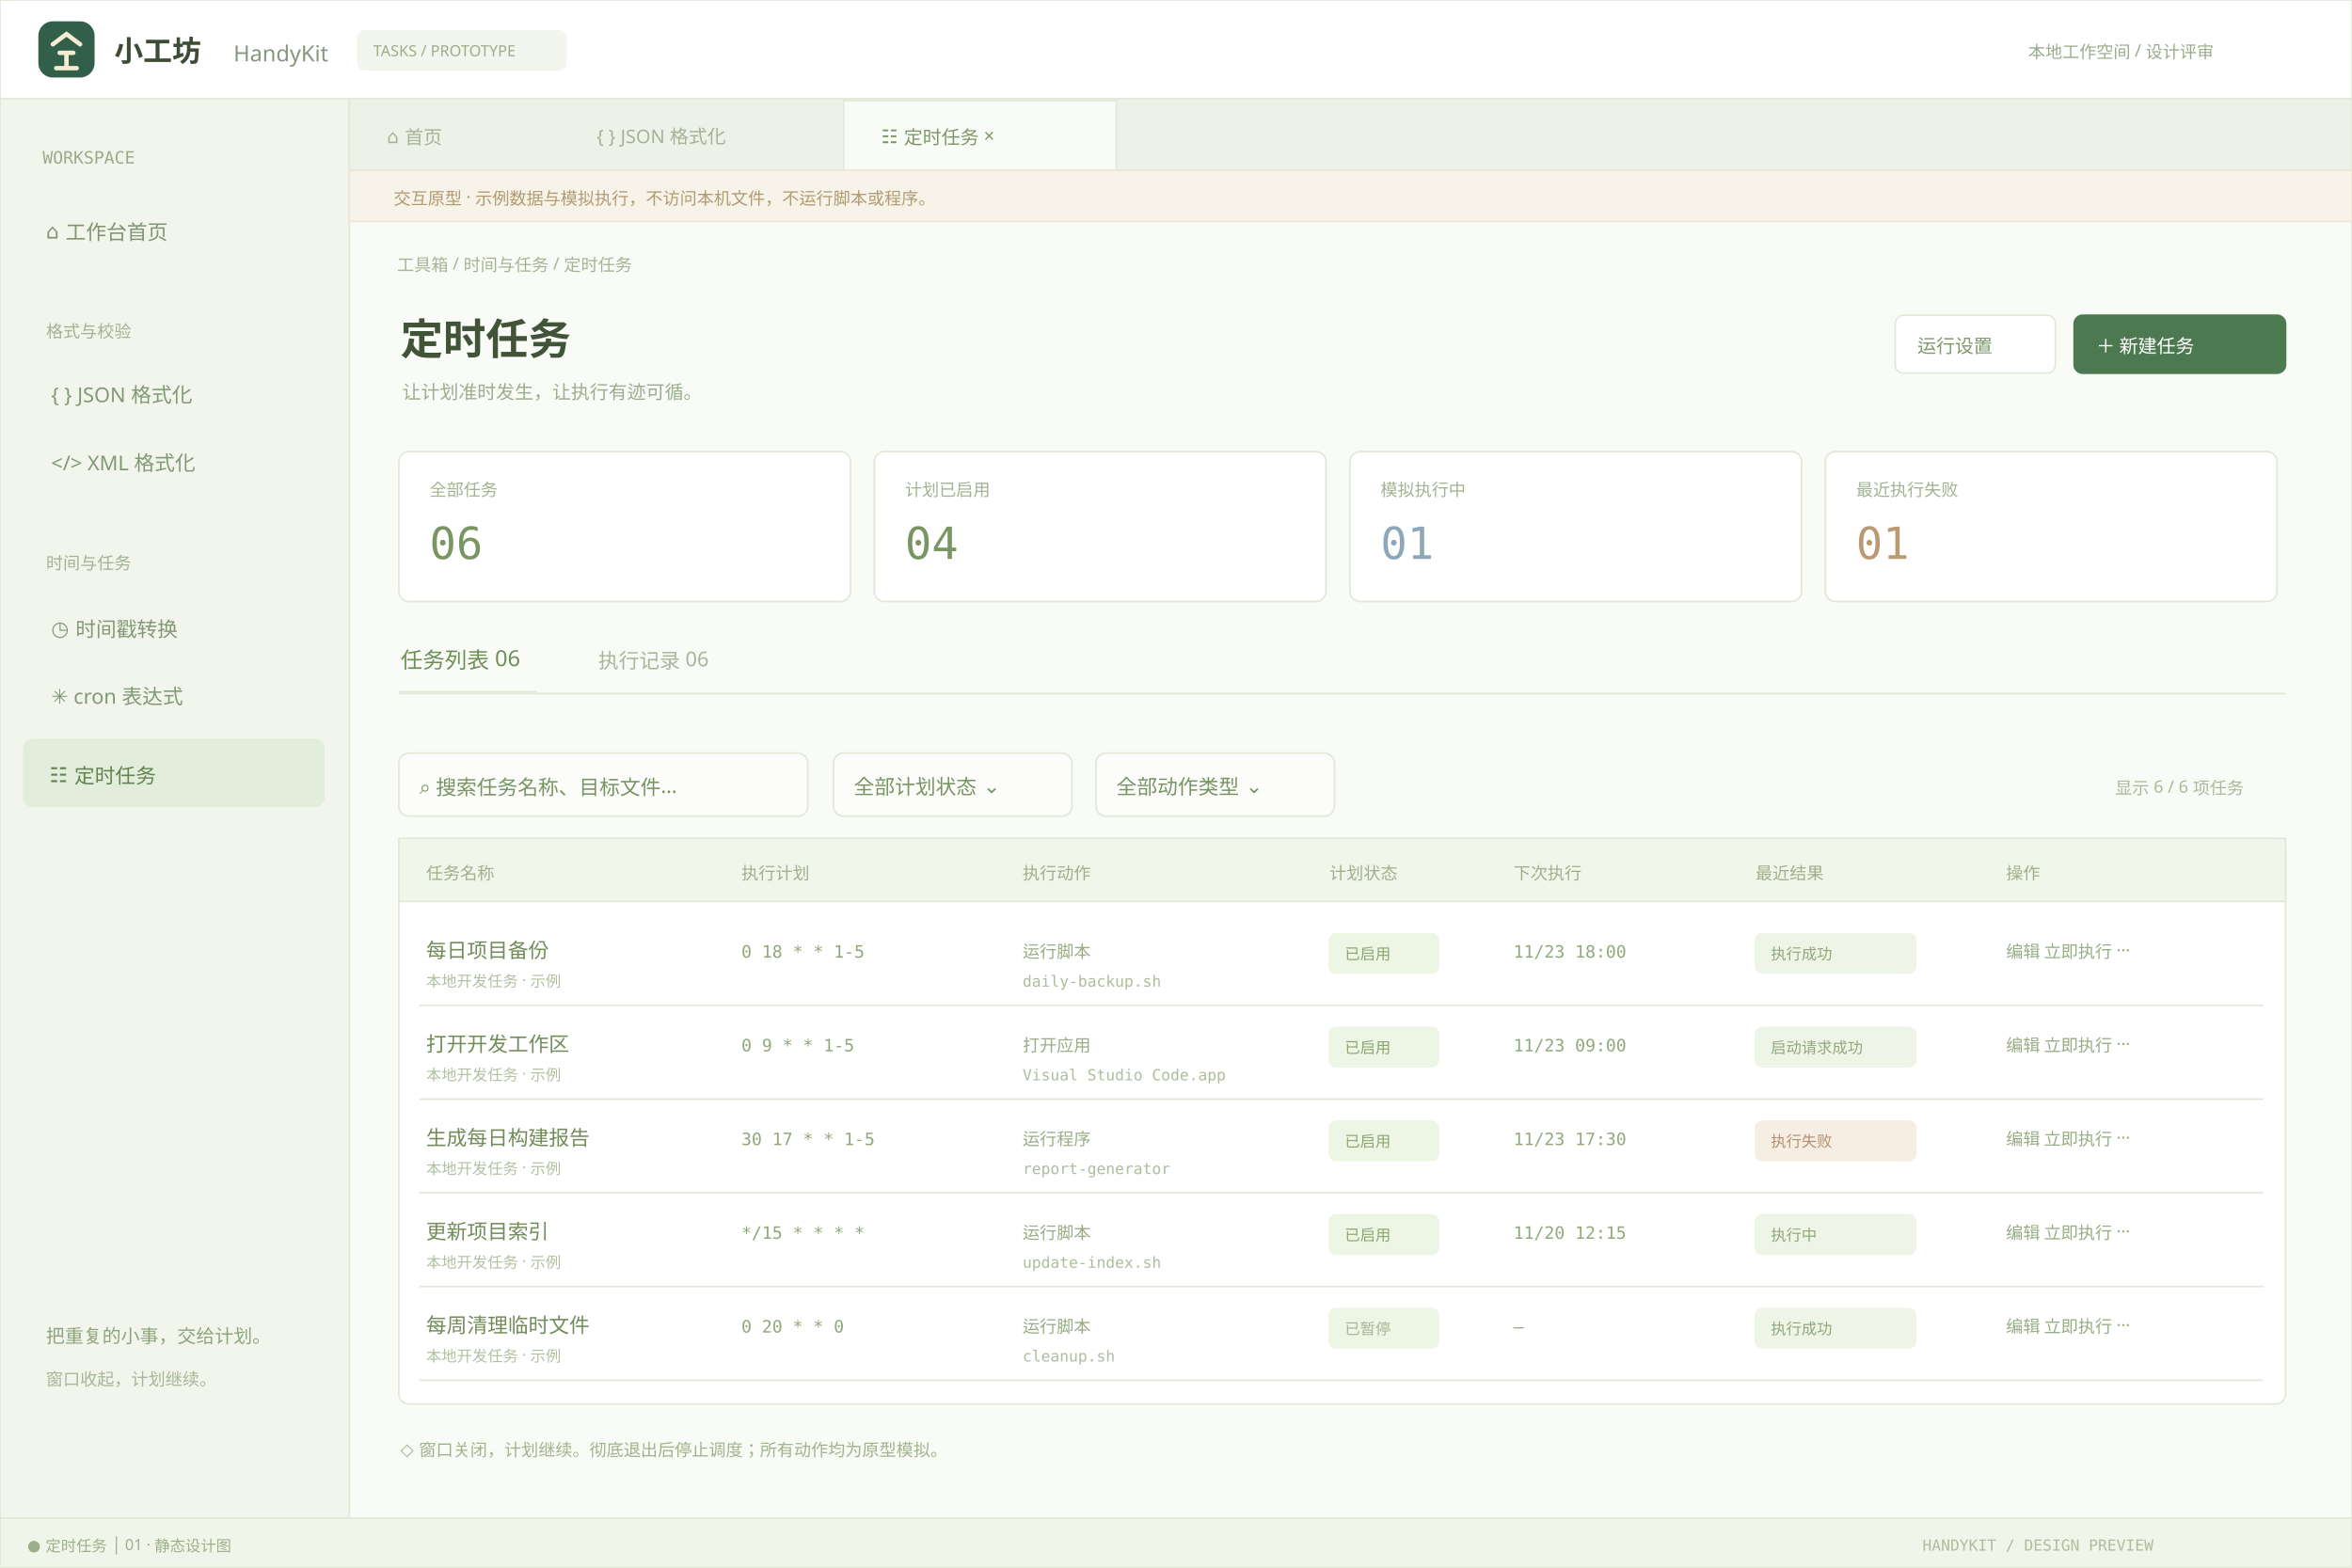
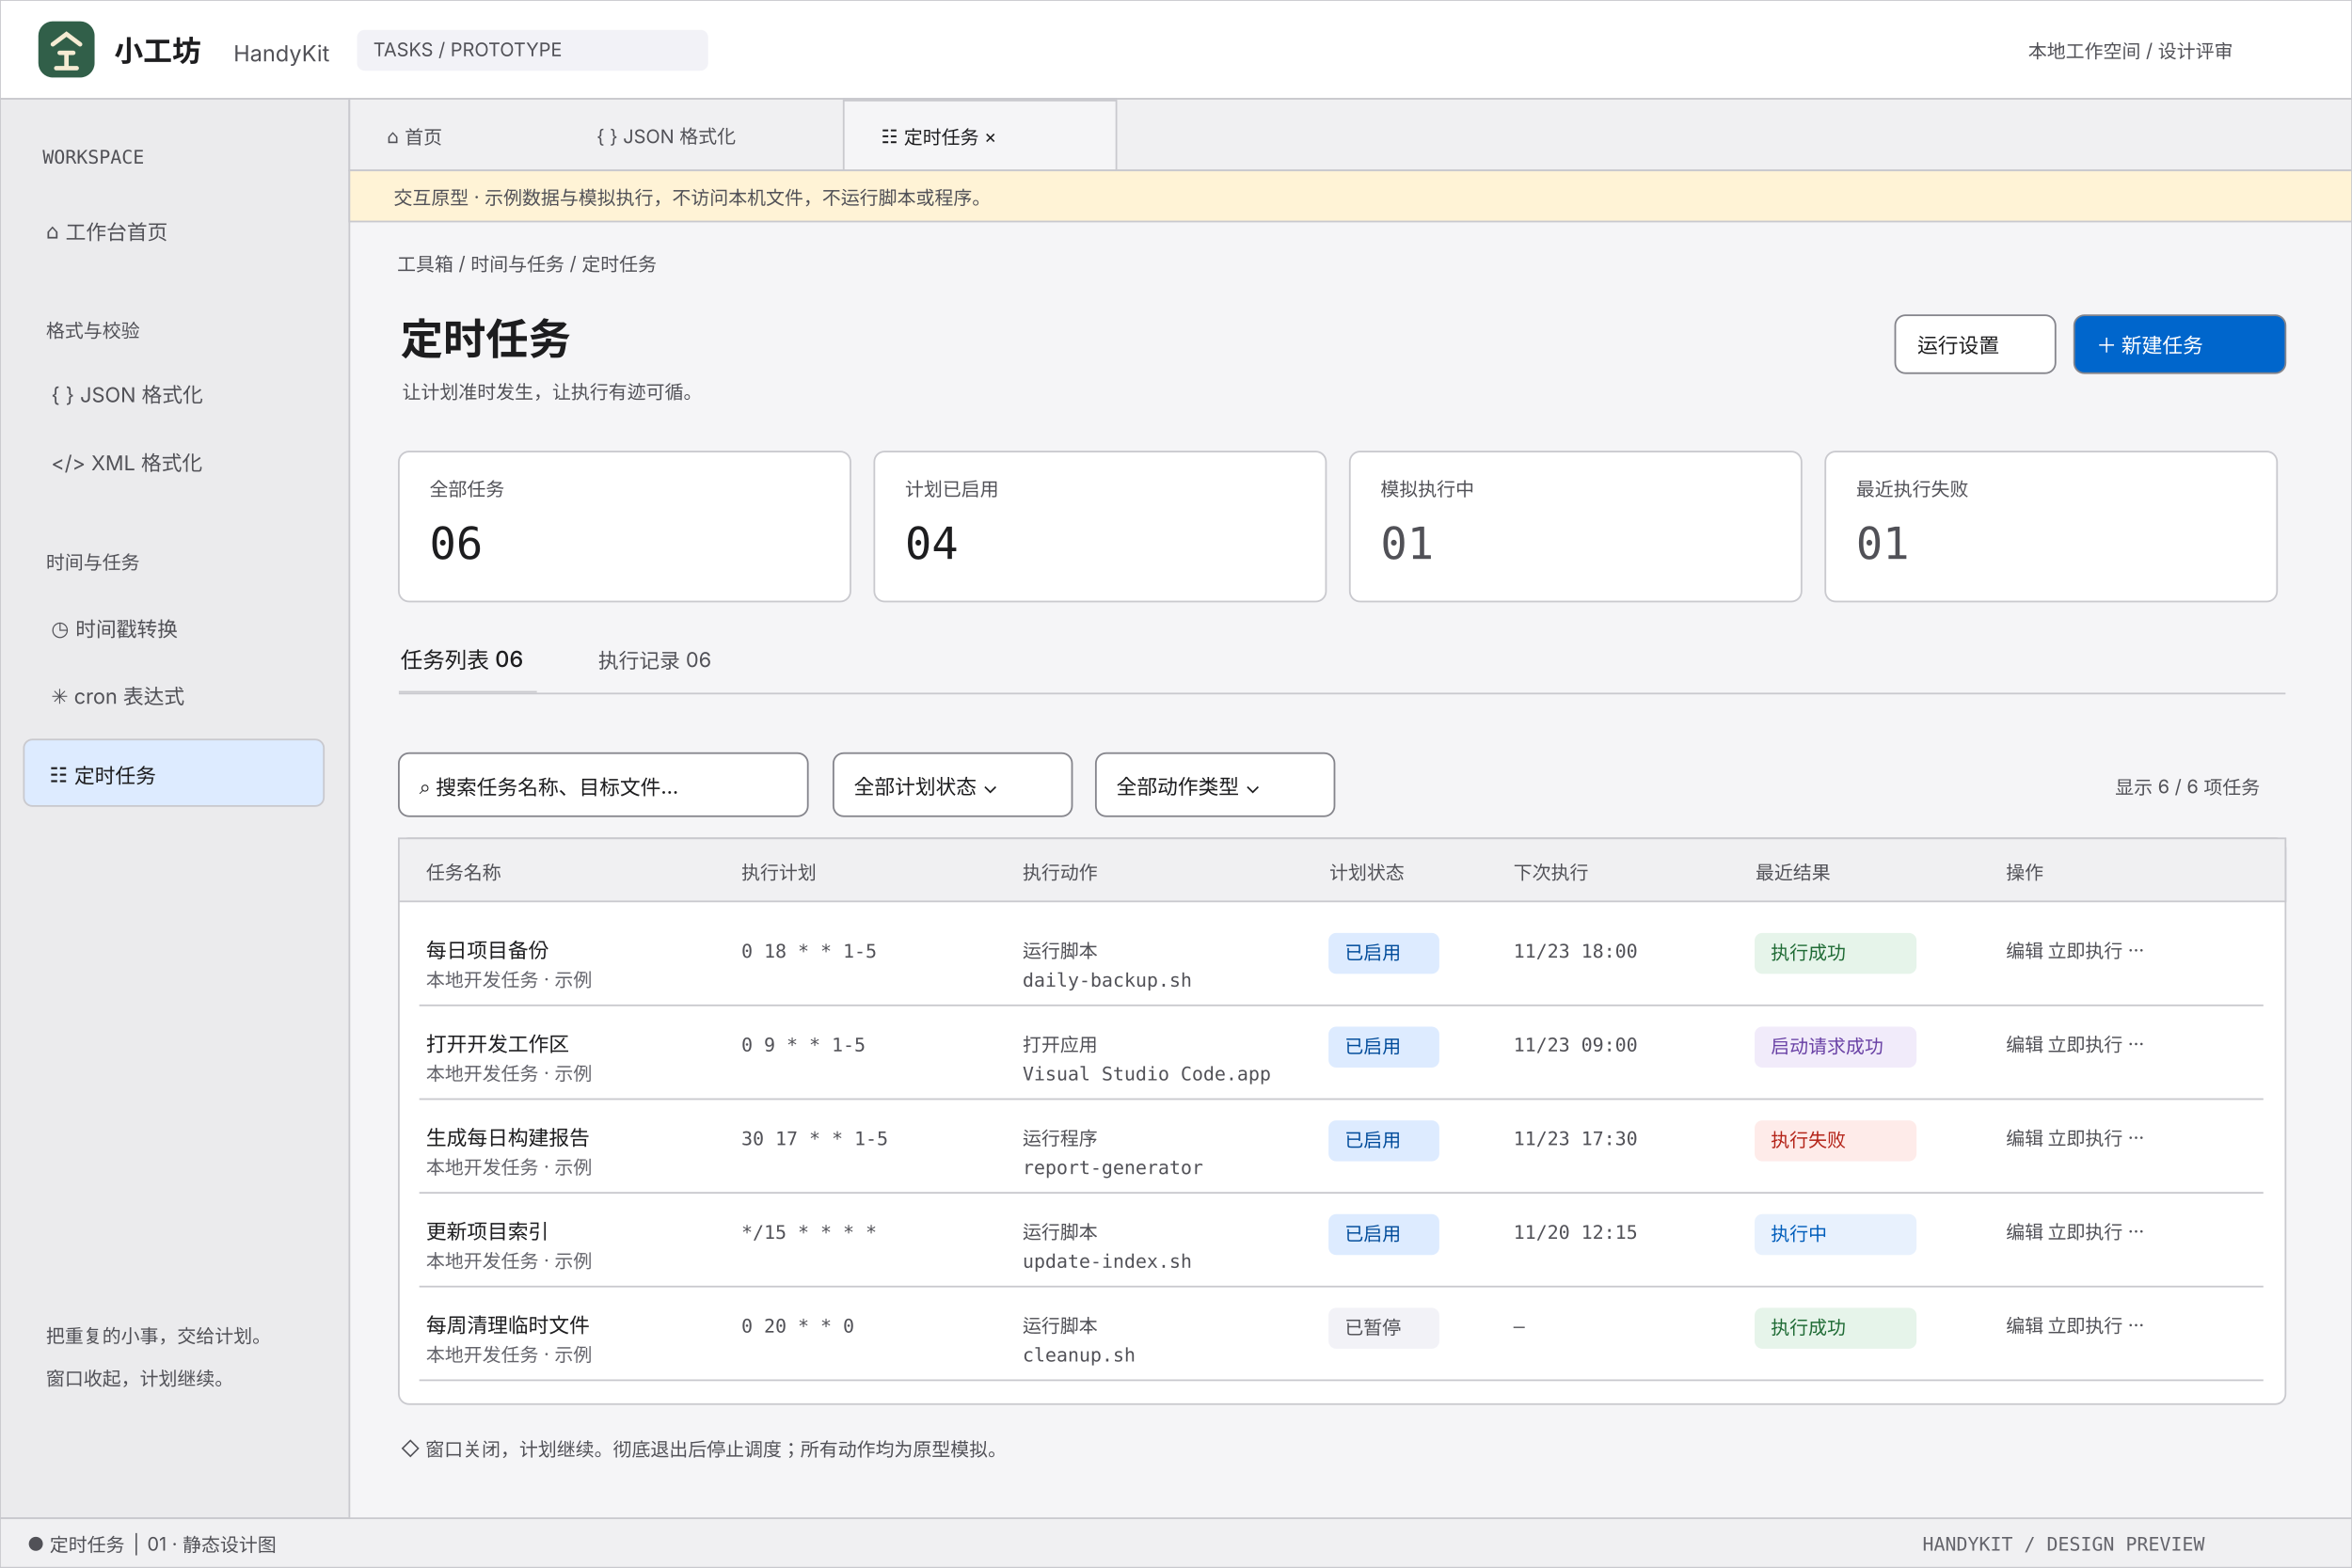
<svg xmlns="http://www.w3.org/2000/svg" width="1380" height="920" viewBox="0 0 1380 920">
-   <rect x="0" y="0" width="1380" height="920" rx="12" fill="#f9fbf7" stroke="#e0e7d7" />
-   <rect x="0" y="0" width="1380" height="58" rx="0" fill="#fff" stroke="#e2e9d9" />
-   <rect x="23" y="13" width="32" height="32" rx="8" fill="#315f49" stroke="#315f49" />
+   <rect x="0" y="0" width="1380" height="920" rx="12" fill="#F5F5F7" stroke="#C9C9CE" />
+   <rect x="0" y="0" width="1380" height="58" rx="0" fill="#FFFFFF" stroke="#C9C9CE" />
+   <rect x="23" y="13" width="32" height="32" rx="8" fill="#315F49" stroke="#315F49" />
  <path d="M31 26L39 20L47 26M35 31H43M39 31V39M33 40H45" stroke="#f5ebd3" stroke-width="2.6" fill="none" stroke-linecap="round" />
-   <text x="67" y="36" fill="#3e4b35" font-family="PingFang SC,Microsoft YaHei,sans-serif" font-size="17" font-weight="600">小工坊</text>
-   <text x="137" y="36" fill="#88967e" font-family="PingFang SC,Microsoft YaHei,sans-serif" font-size="13" font-weight="400">HandyKit</text>
-   <rect x="210" y="18" width="122" height="23" rx="4" fill="#f3f6ef" stroke="#f3f6ef" />
-   <text x="219" y="33" fill="#9aad89" font-family="PingFang SC,Microsoft YaHei,sans-serif" font-size="9" font-weight="400">TASKS / PROTOTYPE</text>
-   <text x="1190" y="34" fill="#9bac8c" font-family="PingFang SC,Microsoft YaHei,sans-serif" font-size="10" font-weight="400">本地工作空间  /  设计评审</text>
-   <rect x="0" y="58" width="205" height="833" rx="0" fill="#f1f5ec" stroke="#e2e9d9" />
-   <text x="25" y="96" fill="#9aab8a" font-family="SFMono-Regular,Menlo,monospace" font-size="10" font-weight="400">WORKSPACE</text>
-   <text x="27" y="140" fill="#809471" font-family="PingFang SC,Microsoft YaHei,sans-serif" font-size="12" font-weight="400">⌂   工作台首页</text>
-   <text x="27" y="198" fill="#a2b293" font-family="PingFang SC,Microsoft YaHei,sans-serif" font-size="10" font-weight="400">格式与校验</text>
-   <text x="30" y="236" fill="#839976" font-family="PingFang SC,Microsoft YaHei,sans-serif" font-size="12" font-weight="400">{ }   JSON 格式化</text>
-   <text x="30" y="276" fill="#839976" font-family="PingFang SC,Microsoft YaHei,sans-serif" font-size="12" font-weight="400">&lt;/&gt;   XML 格式化</text>
-   <text x="27" y="334" fill="#a2b293" font-family="PingFang SC,Microsoft YaHei,sans-serif" font-size="10" font-weight="400">时间与任务</text>
-   <text x="30" y="373" fill="#839976" font-family="PingFang SC,Microsoft YaHei,sans-serif" font-size="12" font-weight="400">◷   时间戳转换</text>
-   <text x="30" y="413" fill="#839976" font-family="PingFang SC,Microsoft YaHei,sans-serif" font-size="12" font-weight="400">✳   cron 表达式</text>
-   <rect x="14" y="434" width="176" height="39" rx="5" fill="#e3eddb" stroke="#e3eddb" />
-   <text x="29" y="459" fill="#638451" font-family="PingFang SC,Microsoft YaHei,sans-serif" font-size="12" font-weight="500">☷   定时任务</text>
-   <text x="27" y="788" fill="#8fa67b" font-family="PingFang SC,Microsoft YaHei,sans-serif" font-size="11" font-weight="400">把重复的小事，交给计划。</text>
-   <text x="27" y="813" fill="#a6b798" font-family="PingFang SC,Microsoft YaHei,sans-serif" font-size="10" font-weight="400">窗口收起，计划继续。</text>
-   <rect x="205" y="58" width="1175" height="42" rx="0" fill="#edf2e8" stroke="#e2e9d9" />
-   <text x="227" y="84" fill="#a4b297" font-family="PingFang SC,Microsoft YaHei,sans-serif" font-size="11" font-weight="400">⌂  首页</text>
-   <text x="350" y="84" fill="#a4b297" font-family="PingFang SC,Microsoft YaHei,sans-serif" font-size="11" font-weight="400">{ }  JSON 格式化</text>
-   <rect x="495" y="58" width="160" height="42" rx="0" fill="#f9fbf7" stroke="#e2e9d9" />
-   <path d="M495 59H655" stroke="#e2e9d9" />
-   <text x="517" y="84" fill="#7c9768" font-family="PingFang SC,Microsoft YaHei,sans-serif" font-size="11" font-weight="400">☷  定时任务      ×</text>
-   <rect x="205" y="100" width="1175" height="30" rx="0" fill="#f7f3e9" stroke="#ede8d9" />
-   <text x="231" y="120" fill="#b19b73" font-family="PingFang SC,Microsoft YaHei,sans-serif" font-size="10" font-weight="400">交互原型  ·  示例数据与模拟执行，不访问本机文件，不运行脚本或程序。</text>
-   <text x="233" y="159" fill="#a4b595" font-family="PingFang SC,Microsoft YaHei,sans-serif" font-size="10" font-weight="400">工具箱   /   时间与任务   /   定时任务</text>
-   <text x="235" y="208" fill="#425437" font-family="PingFang SC,Microsoft YaHei,sans-serif" font-size="25" font-weight="600">定时任务</text>
-   <text x="236" y="234" fill="#9aad8c" font-family="PingFang SC,Microsoft YaHei,sans-serif" font-size="11" font-weight="400">让计划准时发生，让执行有迹可循。</text>
-   <rect x="0" y="891" width="1380" height="29" rx="0" fill="#f0f5e9" stroke="#e2e9d9" />
-   <text x="16" y="910" fill="#9caf8b" font-family="PingFang SC,Microsoft YaHei,sans-serif" font-size="9" font-weight="400">●  定时任务     │     01 · 静态设计图</text>
-   <text x="1128" y="910" fill="#afbc9f" font-family="SFMono-Regular,Menlo,monospace" font-size="9" font-weight="400">HANDYKIT  /  DESIGN PREVIEW</text>
-   <rect x="1112" y="185" width="94" height="34" rx="5" fill="#fff" stroke="#e2e9d9" />
-   <text x="1125" y="207" fill="#80986b" font-family="PingFang SC,Microsoft YaHei,sans-serif" font-size="11" font-weight="400">运行设置</text>
-   <rect x="1217" y="185" width="124" height="34" rx="5" fill="#4d7951" stroke="#4d7951" />
-   <text x="1230" y="207" fill="#fff" font-family="PingFang SC,Microsoft YaHei,sans-serif" font-size="11" font-weight="400">＋ 新建任务</text>
-   <rect x="234" y="265" width="265" height="88" rx="6" fill="#fff" stroke="#e2e9d9" />
-   <text x="252" y="291" fill="#a2b391" font-family="PingFang SC,Microsoft YaHei,sans-serif" font-size="10" font-weight="400">全部任务</text>
-   <text x="252" y="328" fill="#789562" font-family="SFMono-Regular,Menlo,monospace" font-size="26" font-weight="400">06</text>
-   <rect x="513" y="265" width="265" height="88" rx="6" fill="#fff" stroke="#e2e9d9" />
-   <text x="531" y="291" fill="#a2b391" font-family="PingFang SC,Microsoft YaHei,sans-serif" font-size="10" font-weight="400">计划已启用</text>
-   <text x="531" y="328" fill="#789562" font-family="SFMono-Regular,Menlo,monospace" font-size="26" font-weight="400">04</text>
-   <rect x="792" y="265" width="265" height="88" rx="6" fill="#fff" stroke="#e2e9d9" />
-   <text x="810" y="291" fill="#a2b391" font-family="PingFang SC,Microsoft YaHei,sans-serif" font-size="10" font-weight="400">模拟执行中</text>
-   <text x="810" y="328" fill="#8da6b8" font-family="SFMono-Regular,Menlo,monospace" font-size="26" font-weight="400">01</text>
-   <rect x="1071" y="265" width="265" height="88" rx="6" fill="#fff" stroke="#e2e9d9" />
-   <text x="1089" y="291" fill="#a2b391" font-family="PingFang SC,Microsoft YaHei,sans-serif" font-size="10" font-weight="400">最近执行失败</text>
-   <text x="1089" y="328" fill="#b99a72" font-family="SFMono-Regular,Menlo,monospace" font-size="26" font-weight="400">01</text>
-   <text x="235" y="392" fill="#6f8e55" font-family="PingFang SC,Microsoft YaHei,sans-serif" font-size="13" font-weight="500">任务列表  06</text>
-   <text x="351" y="392" fill="#a7b698" font-family="PingFang SC,Microsoft YaHei,sans-serif" font-size="12" font-weight="400">执行记录  06</text>
-   <path d="M234 407H1341" stroke="#e2e9d9" />
-   <path d="M234 406H315" stroke="#e2e9d9" />
-   <text x="234" y="430" fill="#8ba077" font-family="PingFang SC,Microsoft YaHei,sans-serif" font-size="11" font-weight="400" />
-   <rect x="234" y="442" width="240" height="37" rx="6" fill="#fcfdfb" stroke="#e2e9d9" />
-   <text x="246" y="466" fill="#779461" font-family="PingFang SC,Microsoft YaHei,sans-serif" font-size="12" font-weight="400">⌕   搜索任务名称、目标文件…</text>
-   <text x="489" y="430" fill="#8ba077" font-family="PingFang SC,Microsoft YaHei,sans-serif" font-size="11" font-weight="400" />
-   <rect x="489" y="442" width="140" height="37" rx="6" fill="#fcfdfb" stroke="#e2e9d9" />
-   <text x="501" y="466" fill="#779461" font-family="PingFang SC,Microsoft YaHei,sans-serif" font-size="12" font-weight="400">全部计划状态   ⌄</text>
-   <text x="643" y="430" fill="#8ba077" font-family="PingFang SC,Microsoft YaHei,sans-serif" font-size="11" font-weight="400" />
-   <rect x="643" y="442" width="140" height="37" rx="6" fill="#fcfdfb" stroke="#e2e9d9" />
-   <text x="655" y="466" fill="#779461" font-family="PingFang SC,Microsoft YaHei,sans-serif" font-size="12" font-weight="400">全部动作类型   ⌄</text>
-   <text x="1241" y="466" fill="#a8b997" font-family="PingFang SC,Microsoft YaHei,sans-serif" font-size="10" font-weight="400">显示 6 / 6 项任务</text>
-   <rect x="234" y="492" width="1107" height="332" rx="6" fill="#fff" stroke="#e2e9d9" />
-   <rect x="234" y="492" width="1107" height="37" rx="0" fill="#f1f6eb" stroke="#e2e9d9" />
-   <text x="250" y="516" fill="#9eaf8c" font-family="PingFang SC,Microsoft YaHei,sans-serif" font-size="10" font-weight="400">任务名称</text>
-   <text x="435" y="516" fill="#9eaf8c" font-family="PingFang SC,Microsoft YaHei,sans-serif" font-size="10" font-weight="400">执行计划</text>
-   <text x="600" y="516" fill="#9eaf8c" font-family="PingFang SC,Microsoft YaHei,sans-serif" font-size="10" font-weight="400">执行动作</text>
-   <text x="780" y="516" fill="#9eaf8c" font-family="PingFang SC,Microsoft YaHei,sans-serif" font-size="10" font-weight="400">计划状态</text>
-   <text x="888" y="516" fill="#9eaf8c" font-family="PingFang SC,Microsoft YaHei,sans-serif" font-size="10" font-weight="400">下次执行</text>
-   <text x="1030" y="516" fill="#9eaf8c" font-family="PingFang SC,Microsoft YaHei,sans-serif" font-size="10" font-weight="400">最近结果</text>
-   <text x="1177" y="516" fill="#9eaf8c" font-family="PingFang SC,Microsoft YaHei,sans-serif" font-size="10" font-weight="400">操作</text>
-   <text x="250" y="562" fill="#718c59" font-family="PingFang SC,Microsoft YaHei,sans-serif" font-size="12" font-weight="500">每日项目备份</text>
-   <text x="250" y="579" fill="#b2c0a2" font-family="PingFang SC,Microsoft YaHei,sans-serif" font-size="9" font-weight="400">本地开发任务 · 示例</text>
-   <text x="435" y="562" fill="#90a779" font-family="SFMono-Regular,Menlo,monospace" font-size="10" font-weight="400">0 18 * * 1-5</text>
-   <text x="600" y="562" fill="#9aad87" font-family="PingFang SC,Microsoft YaHei,sans-serif" font-size="10" font-weight="400">运行脚本</text>
-   <text x="600" y="579" fill="#adbd9c" font-family="SFMono-Regular,Menlo,monospace" font-size="9" font-weight="400">daily-backup.sh</text>
-   <rect x="780" y="548" width="64" height="23" rx="4" fill="#edf5e5" stroke="#edf5e5" />
-   <text x="789" y="563" fill="#8aa66f" font-family="PingFang SC,Microsoft YaHei,sans-serif" font-size="9" font-weight="400">已启用</text>
-   <text x="888" y="562" fill="#91a97a" font-family="SFMono-Regular,Menlo,monospace" font-size="10" font-weight="400">11/23 18:00</text>
-   <rect x="1030" y="548" width="94" height="23" rx="4" fill="#eef5e6" stroke="#eef5e6" />
-   <text x="1039" y="563" fill="#8fa77a" font-family="PingFang SC,Microsoft YaHei,sans-serif" font-size="9" font-weight="400">执行成功</text>
-   <text x="1177" y="562" fill="#97ad83" font-family="PingFang SC,Microsoft YaHei,sans-serif" font-size="10" font-weight="400">编辑   立即执行   ···</text>
-   <path d="M246 590H1328" stroke="#e2e9d9" />
-   <text x="250" y="617" fill="#718c59" font-family="PingFang SC,Microsoft YaHei,sans-serif" font-size="12" font-weight="500">打开开发工作区</text>
-   <text x="250" y="634" fill="#b2c0a2" font-family="PingFang SC,Microsoft YaHei,sans-serif" font-size="9" font-weight="400">本地开发任务 · 示例</text>
-   <text x="435" y="617" fill="#90a779" font-family="SFMono-Regular,Menlo,monospace" font-size="10" font-weight="400">0 9 * * 1-5</text>
-   <text x="600" y="617" fill="#9aad87" font-family="PingFang SC,Microsoft YaHei,sans-serif" font-size="10" font-weight="400">打开应用</text>
-   <text x="600" y="634" fill="#adbd9c" font-family="SFMono-Regular,Menlo,monospace" font-size="9" font-weight="400">Visual Studio Code.app</text>
-   <rect x="780" y="603" width="64" height="23" rx="4" fill="#edf5e5" stroke="#edf5e5" />
-   <text x="789" y="618" fill="#8aa66f" font-family="PingFang SC,Microsoft YaHei,sans-serif" font-size="9" font-weight="400">已启用</text>
-   <text x="888" y="617" fill="#91a97a" font-family="SFMono-Regular,Menlo,monospace" font-size="10" font-weight="400">11/23 09:00</text>
-   <rect x="1030" y="603" width="94" height="23" rx="4" fill="#eef5e6" stroke="#eef5e6" />
-   <text x="1039" y="618" fill="#8fa77a" font-family="PingFang SC,Microsoft YaHei,sans-serif" font-size="9" font-weight="400">启动请求成功</text>
-   <text x="1177" y="617" fill="#97ad83" font-family="PingFang SC,Microsoft YaHei,sans-serif" font-size="10" font-weight="400">编辑   立即执行   ···</text>
-   <path d="M246 645H1328" stroke="#e2e9d9" />
-   <text x="250" y="672" fill="#718c59" font-family="PingFang SC,Microsoft YaHei,sans-serif" font-size="12" font-weight="500">生成每日构建报告</text>
-   <text x="250" y="689" fill="#b2c0a2" font-family="PingFang SC,Microsoft YaHei,sans-serif" font-size="9" font-weight="400">本地开发任务 · 示例</text>
-   <text x="435" y="672" fill="#90a779" font-family="SFMono-Regular,Menlo,monospace" font-size="10" font-weight="400">30 17 * * 1-5</text>
-   <text x="600" y="672" fill="#9aad87" font-family="PingFang SC,Microsoft YaHei,sans-serif" font-size="10" font-weight="400">运行程序</text>
-   <text x="600" y="689" fill="#adbd9c" font-family="SFMono-Regular,Menlo,monospace" font-size="9" font-weight="400">report-generator</text>
-   <rect x="780" y="658" width="64" height="23" rx="4" fill="#edf5e5" stroke="#edf5e5" />
-   <text x="789" y="673" fill="#8aa66f" font-family="PingFang SC,Microsoft YaHei,sans-serif" font-size="9" font-weight="400">已启用</text>
-   <text x="888" y="672" fill="#91a97a" font-family="SFMono-Regular,Menlo,monospace" font-size="10" font-weight="400">11/23 17:30</text>
-   <rect x="1030" y="658" width="94" height="23" rx="4" fill="#f7eee3" stroke="#f7eee3" />
-   <text x="1039" y="673" fill="#b38f70" font-family="PingFang SC,Microsoft YaHei,sans-serif" font-size="9" font-weight="400">执行失败</text>
-   <text x="1177" y="672" fill="#97ad83" font-family="PingFang SC,Microsoft YaHei,sans-serif" font-size="10" font-weight="400">编辑   立即执行   ···</text>
-   <path d="M246 700H1328" stroke="#e2e9d9" />
-   <text x="250" y="727" fill="#718c59" font-family="PingFang SC,Microsoft YaHei,sans-serif" font-size="12" font-weight="500">更新项目索引</text>
-   <text x="250" y="744" fill="#b2c0a2" font-family="PingFang SC,Microsoft YaHei,sans-serif" font-size="9" font-weight="400">本地开发任务 · 示例</text>
-   <text x="435" y="727" fill="#90a779" font-family="SFMono-Regular,Menlo,monospace" font-size="10" font-weight="400">*/15 * * * *</text>
-   <text x="600" y="727" fill="#9aad87" font-family="PingFang SC,Microsoft YaHei,sans-serif" font-size="10" font-weight="400">运行脚本</text>
-   <text x="600" y="744" fill="#adbd9c" font-family="SFMono-Regular,Menlo,monospace" font-size="9" font-weight="400">update-index.sh</text>
-   <rect x="780" y="713" width="64" height="23" rx="4" fill="#edf5e5" stroke="#edf5e5" />
-   <text x="789" y="728" fill="#8aa66f" font-family="PingFang SC,Microsoft YaHei,sans-serif" font-size="9" font-weight="400">已启用</text>
-   <text x="888" y="727" fill="#91a97a" font-family="SFMono-Regular,Menlo,monospace" font-size="10" font-weight="400">11/20 12:15</text>
-   <rect x="1030" y="713" width="94" height="23" rx="4" fill="#eef5e6" stroke="#eef5e6" />
-   <text x="1039" y="728" fill="#8fa77a" font-family="PingFang SC,Microsoft YaHei,sans-serif" font-size="9" font-weight="400">执行中</text>
-   <text x="1177" y="727" fill="#97ad83" font-family="PingFang SC,Microsoft YaHei,sans-serif" font-size="10" font-weight="400">编辑   立即执行   ···</text>
-   <path d="M246 755H1328" stroke="#e2e9d9" />
-   <text x="250" y="782" fill="#718c59" font-family="PingFang SC,Microsoft YaHei,sans-serif" font-size="12" font-weight="500">每周清理临时文件</text>
-   <text x="250" y="799" fill="#b2c0a2" font-family="PingFang SC,Microsoft YaHei,sans-serif" font-size="9" font-weight="400">本地开发任务 · 示例</text>
-   <text x="435" y="782" fill="#90a779" font-family="SFMono-Regular,Menlo,monospace" font-size="10" font-weight="400">0 20 * * 0</text>
-   <text x="600" y="782" fill="#9aad87" font-family="PingFang SC,Microsoft YaHei,sans-serif" font-size="10" font-weight="400">运行脚本</text>
-   <text x="600" y="799" fill="#adbd9c" font-family="SFMono-Regular,Menlo,monospace" font-size="9" font-weight="400">cleanup.sh</text>
-   <rect x="780" y="768" width="64" height="23" rx="4" fill="#edf5e5" stroke="#edf5e5" />
-   <text x="789" y="783" fill="#a6b698" font-family="PingFang SC,Microsoft YaHei,sans-serif" font-size="9" font-weight="400">已暂停</text>
-   <text x="888" y="782" fill="#91a97a" font-family="SFMono-Regular,Menlo,monospace" font-size="10" font-weight="400">—</text>
-   <rect x="1030" y="768" width="94" height="23" rx="4" fill="#eef5e6" stroke="#eef5e6" />
-   <text x="1039" y="783" fill="#8fa77a" font-family="PingFang SC,Microsoft YaHei,sans-serif" font-size="9" font-weight="400">执行成功</text>
-   <text x="1177" y="782" fill="#97ad83" font-family="PingFang SC,Microsoft YaHei,sans-serif" font-size="10" font-weight="400">编辑   立即执行   ···</text>
-   <path d="M246 810H1328" stroke="#e2e9d9" />
-   <text x="235" y="854" fill="#a0b38b" font-family="PingFang SC,Microsoft YaHei,sans-serif" font-size="10" font-weight="400">◇  窗口关闭，计划继续。彻底退出后停止调度；所有动作均为原型模拟。</text>
+   <text x="67" y="36" fill="#1D1D1F" font-family="-apple-system,SF Pro Text,PingFang SC,Microsoft YaHei,sans-serif" font-size="17" font-weight="600">小工坊</text>
+   <text x="137" y="36" fill="#515157" font-family="-apple-system,SF Pro Text,PingFang SC,Microsoft YaHei,sans-serif" font-size="13" font-weight="400">HandyKit</text>
+   <rect x="210" y="18" width="205" height="23" rx="4" fill="#F2F2F7" stroke="#F2F2F7" />
+   <text x="219" y="33" fill="#515157" font-family="-apple-system,SF Pro Text,PingFang SC,Microsoft YaHei,sans-serif" font-size="11" font-weight="400">TASKS / PROTOTYPE</text>
+   <text x="1190" y="34" fill="#515157" font-family="-apple-system,SF Pro Text,PingFang SC,Microsoft YaHei,sans-serif" font-size="11" font-weight="400">本地工作空间  /  设计评审</text>
+   <rect x="0" y="58" width="205" height="833" rx="0" fill="#EBEBED" stroke="#C9C9CE" />
+   <text x="25" y="96" fill="#515157" font-family="SFMono-Regular,Menlo,monospace" font-size="11" font-weight="400">WORKSPACE</text>
+   <text x="27" y="140" fill="#515157" font-family="-apple-system,SF Pro Text,PingFang SC,Microsoft YaHei,sans-serif" font-size="12" font-weight="400">⌂   工作台首页</text>
+   <text x="27" y="198" fill="#515157" font-family="-apple-system,SF Pro Text,PingFang SC,Microsoft YaHei,sans-serif" font-size="11" font-weight="400">格式与校验</text>
+   <text x="30" y="236" fill="#515157" font-family="-apple-system,SF Pro Text,PingFang SC,Microsoft YaHei,sans-serif" font-size="12" font-weight="400">{ }   JSON 格式化</text>
+   <text x="30" y="276" fill="#515157" font-family="-apple-system,SF Pro Text,PingFang SC,Microsoft YaHei,sans-serif" font-size="12" font-weight="400">&lt;/&gt;   XML 格式化</text>
+   <text x="27" y="334" fill="#515157" font-family="-apple-system,SF Pro Text,PingFang SC,Microsoft YaHei,sans-serif" font-size="11" font-weight="400">时间与任务</text>
+   <text x="30" y="373" fill="#515157" font-family="-apple-system,SF Pro Text,PingFang SC,Microsoft YaHei,sans-serif" font-size="12" font-weight="400">◷   时间戳转换</text>
+   <text x="30" y="413" fill="#515157" font-family="-apple-system,SF Pro Text,PingFang SC,Microsoft YaHei,sans-serif" font-size="12" font-weight="400">✳   cron 表达式</text>
+   <rect x="14" y="434" width="176" height="39" rx="5" fill="#DDEBFF" stroke="#C9C9CE" />
+   <text x="29" y="459" fill="#1D1D1F" font-family="-apple-system,SF Pro Text,PingFang SC,Microsoft YaHei,sans-serif" font-size="12" font-weight="500">☷   定时任务</text>
+   <text x="27" y="788" fill="#515157" font-family="-apple-system,SF Pro Text,PingFang SC,Microsoft YaHei,sans-serif" font-size="11" font-weight="400">把重复的小事，交给计划。</text>
+   <text x="27" y="813" fill="#515157" font-family="-apple-system,SF Pro Text,PingFang SC,Microsoft YaHei,sans-serif" font-size="11" font-weight="400">窗口收起，计划继续。</text>
+   <rect x="205" y="58" width="1175" height="42" rx="0" fill="#F0F0F2" stroke="#C9C9CE" />
+   <text x="227" y="84" fill="#515157" font-family="-apple-system,SF Pro Text,PingFang SC,Microsoft YaHei,sans-serif" font-size="11" font-weight="400">⌂  首页</text>
+   <text x="350" y="84" fill="#515157" font-family="-apple-system,SF Pro Text,PingFang SC,Microsoft YaHei,sans-serif" font-size="11" font-weight="400">{ }  JSON 格式化</text>
+   <rect x="495" y="58" width="160" height="42" rx="0" fill="#F5F5F7" stroke="#C9C9CE" />
+   <path d="M495 59H655" stroke="#C9C9CE" />
+   <text x="517" y="84" fill="#1D1D1F" font-family="-apple-system,SF Pro Text,PingFang SC,Microsoft YaHei,sans-serif" font-size="11" font-weight="400">☷  定时任务      ×</text>
+   <rect x="205" y="100" width="1175" height="30" rx="0" fill="#FFF3D6" stroke="#C9C9CE" />
+   <text x="231" y="120" fill="#515157" font-family="-apple-system,SF Pro Text,PingFang SC,Microsoft YaHei,sans-serif" font-size="11" font-weight="400">交互原型  ·  示例数据与模拟执行，不访问本机文件，不运行脚本或程序。</text>
+   <text x="233" y="159" fill="#515157" font-family="-apple-system,SF Pro Text,PingFang SC,Microsoft YaHei,sans-serif" font-size="11" font-weight="400">工具箱   /   时间与任务   /   定时任务</text>
+   <text x="235" y="208" fill="#1D1D1F" font-family="-apple-system,SF Pro Text,PingFang SC,Microsoft YaHei,sans-serif" font-size="25" font-weight="600">定时任务</text>
+   <text x="236" y="234" fill="#515157" font-family="-apple-system,SF Pro Text,PingFang SC,Microsoft YaHei,sans-serif" font-size="11" font-weight="400">让计划准时发生，让执行有迹可循。</text>
+   <rect x="0" y="891" width="1380" height="29" rx="0" fill="#F0F0F2" stroke="#C9C9CE" />
+   <text x="16" y="910" fill="#515157" font-family="-apple-system,SF Pro Text,PingFang SC,Microsoft YaHei,sans-serif" font-size="11" font-weight="400">●  定时任务     │     01 · 静态设计图</text>
+   <text x="1128" y="910" fill="#64646B" font-family="SFMono-Regular,Menlo,monospace" font-size="11" font-weight="400">HANDYKIT  /  DESIGN PREVIEW</text>
+   <rect x="1112" y="185" width="94" height="34" rx="6" fill="#FFFFFF" stroke="#85858C" />
+   <text x="1125" y="207" fill="#1D1D1F" font-family="-apple-system,SF Pro Text,PingFang SC,Microsoft YaHei,sans-serif" font-size="12" font-weight="400">运行设置</text>
+   <rect x="1217" y="185" width="124" height="34" rx="6" fill="#0066CC" stroke="#85858C" />
+   <text x="1230" y="207" fill="#FFFFFF" font-family="-apple-system,SF Pro Text,PingFang SC,Microsoft YaHei,sans-serif" font-size="12" font-weight="400">＋ 新建任务</text>
+   <rect x="234" y="265" width="265" height="88" rx="6" fill="#FFFFFF" stroke="#C9C9CE" />
+   <text x="252" y="291" fill="#515157" font-family="-apple-system,SF Pro Text,PingFang SC,Microsoft YaHei,sans-serif" font-size="11" font-weight="400">全部任务</text>
+   <text x="252" y="328" fill="#1D1D1F" font-family="SFMono-Regular,Menlo,monospace" font-size="26" font-weight="400">06</text>
+   <rect x="513" y="265" width="265" height="88" rx="6" fill="#FFFFFF" stroke="#C9C9CE" />
+   <text x="531" y="291" fill="#515157" font-family="-apple-system,SF Pro Text,PingFang SC,Microsoft YaHei,sans-serif" font-size="11" font-weight="400">计划已启用</text>
+   <text x="531" y="328" fill="#1D1D1F" font-family="SFMono-Regular,Menlo,monospace" font-size="26" font-weight="400">04</text>
+   <rect x="792" y="265" width="265" height="88" rx="6" fill="#FFFFFF" stroke="#C9C9CE" />
+   <text x="810" y="291" fill="#515157" font-family="-apple-system,SF Pro Text,PingFang SC,Microsoft YaHei,sans-serif" font-size="11" font-weight="400">模拟执行中</text>
+   <text x="810" y="328" fill="#515157" font-family="SFMono-Regular,Menlo,monospace" font-size="26" font-weight="400">01</text>
+   <rect x="1071" y="265" width="265" height="88" rx="6" fill="#FFFFFF" stroke="#C9C9CE" />
+   <text x="1089" y="291" fill="#515157" font-family="-apple-system,SF Pro Text,PingFang SC,Microsoft YaHei,sans-serif" font-size="11" font-weight="400">最近执行失败</text>
+   <text x="1089" y="328" fill="#515157" font-family="SFMono-Regular,Menlo,monospace" font-size="26" font-weight="400">01</text>
+   <text x="235" y="392" fill="#1D1D1F" font-family="-apple-system,SF Pro Text,PingFang SC,Microsoft YaHei,sans-serif" font-size="13" font-weight="500">任务列表  06</text>
+   <text x="351" y="392" fill="#515157" font-family="-apple-system,SF Pro Text,PingFang SC,Microsoft YaHei,sans-serif" font-size="12" font-weight="400">执行记录  06</text>
+   <path d="M234 407H1341" stroke="#C9C9CE" />
+   <path d="M234 406H315" stroke="#C9C9CE" />
+   <text x="234" y="430" fill="#515157" font-family="-apple-system,SF Pro Text,PingFang SC,Microsoft YaHei,sans-serif" font-size="11" font-weight="400" />
+   <rect x="234" y="442" width="240" height="37" rx="6" fill="#FFFFFF" stroke="#85858C" />
+   <text x="246" y="466" fill="#1D1D1F" font-family="-apple-system,SF Pro Text,PingFang SC,Microsoft YaHei,sans-serif" font-size="12" font-weight="400">⌕   搜索任务名称、目标文件…</text>
+   <text x="489" y="430" fill="#515157" font-family="-apple-system,SF Pro Text,PingFang SC,Microsoft YaHei,sans-serif" font-size="11" font-weight="400" />
+   <rect x="489" y="442" width="140" height="37" rx="6" fill="#FFFFFF" stroke="#85858C" />
+   <text x="501" y="466" fill="#1D1D1F" font-family="-apple-system,SF Pro Text,PingFang SC,Microsoft YaHei,sans-serif" font-size="12" font-weight="400">全部计划状态   ⌄</text>
+   <text x="643" y="430" fill="#515157" font-family="-apple-system,SF Pro Text,PingFang SC,Microsoft YaHei,sans-serif" font-size="11" font-weight="400" />
+   <rect x="643" y="442" width="140" height="37" rx="6" fill="#FFFFFF" stroke="#85858C" />
+   <text x="655" y="466" fill="#1D1D1F" font-family="-apple-system,SF Pro Text,PingFang SC,Microsoft YaHei,sans-serif" font-size="12" font-weight="400">全部动作类型   ⌄</text>
+   <text x="1241" y="466" fill="#515157" font-family="-apple-system,SF Pro Text,PingFang SC,Microsoft YaHei,sans-serif" font-size="11" font-weight="400">显示 6 / 6 项任务</text>
+   <rect x="234" y="492" width="1107" height="332" rx="6" fill="#FFFFFF" stroke="#C9C9CE" />
+   <rect x="234" y="492" width="1107" height="37" rx="0" fill="#F0F0F2" stroke="#C9C9CE" />
+   <text x="250" y="516" fill="#515157" font-family="-apple-system,SF Pro Text,PingFang SC,Microsoft YaHei,sans-serif" font-size="11" font-weight="400">任务名称</text>
+   <text x="435" y="516" fill="#515157" font-family="-apple-system,SF Pro Text,PingFang SC,Microsoft YaHei,sans-serif" font-size="11" font-weight="400">执行计划</text>
+   <text x="600" y="516" fill="#515157" font-family="-apple-system,SF Pro Text,PingFang SC,Microsoft YaHei,sans-serif" font-size="11" font-weight="400">执行动作</text>
+   <text x="780" y="516" fill="#515157" font-family="-apple-system,SF Pro Text,PingFang SC,Microsoft YaHei,sans-serif" font-size="11" font-weight="400">计划状态</text>
+   <text x="888" y="516" fill="#515157" font-family="-apple-system,SF Pro Text,PingFang SC,Microsoft YaHei,sans-serif" font-size="11" font-weight="400">下次执行</text>
+   <text x="1030" y="516" fill="#515157" font-family="-apple-system,SF Pro Text,PingFang SC,Microsoft YaHei,sans-serif" font-size="11" font-weight="400">最近结果</text>
+   <text x="1177" y="516" fill="#515157" font-family="-apple-system,SF Pro Text,PingFang SC,Microsoft YaHei,sans-serif" font-size="11" font-weight="400">操作</text>
+   <text x="250" y="562" fill="#1D1D1F" font-family="-apple-system,SF Pro Text,PingFang SC,Microsoft YaHei,sans-serif" font-size="12" font-weight="500">每日项目备份</text>
+   <text x="250" y="579" fill="#64646B" font-family="-apple-system,SF Pro Text,PingFang SC,Microsoft YaHei,sans-serif" font-size="11" font-weight="400">本地开发任务 · 示例</text>
+   <text x="435" y="562" fill="#515157" font-family="SFMono-Regular,Menlo,monospace" font-size="11" font-weight="400">0 18 * * 1-5</text>
+   <text x="600" y="562" fill="#515157" font-family="-apple-system,SF Pro Text,PingFang SC,Microsoft YaHei,sans-serif" font-size="11" font-weight="400">运行脚本</text>
+   <text x="600" y="579" fill="#515157" font-family="SFMono-Regular,Menlo,monospace" font-size="11" font-weight="400">daily-backup.sh</text>
+   <rect x="780" y="548" width="64" height="23" rx="4" fill="#DDEBFF" stroke="#DDEBFF" />
+   <text x="789" y="563" fill="#004B9A" font-family="-apple-system,SF Pro Text,PingFang SC,Microsoft YaHei,sans-serif" font-size="11" font-weight="400">已启用</text>
+   <text x="888" y="562" fill="#515157" font-family="SFMono-Regular,Menlo,monospace" font-size="11" font-weight="400">11/23 18:00</text>
+   <rect x="1030" y="548" width="94" height="23" rx="4" fill="#E6F4EA" stroke="#E6F4EA" />
+   <text x="1039" y="563" fill="#1F6B35" font-family="-apple-system,SF Pro Text,PingFang SC,Microsoft YaHei,sans-serif" font-size="11" font-weight="400">执行成功</text>
+   <text x="1177" y="562" fill="#515157" font-family="-apple-system,SF Pro Text,PingFang SC,Microsoft YaHei,sans-serif" font-size="11" font-weight="400">编辑   立即执行   ···</text>
+   <path d="M246 590H1328" stroke="#C9C9CE" />
+   <text x="250" y="617" fill="#1D1D1F" font-family="-apple-system,SF Pro Text,PingFang SC,Microsoft YaHei,sans-serif" font-size="12" font-weight="500">打开开发工作区</text>
+   <text x="250" y="634" fill="#64646B" font-family="-apple-system,SF Pro Text,PingFang SC,Microsoft YaHei,sans-serif" font-size="11" font-weight="400">本地开发任务 · 示例</text>
+   <text x="435" y="617" fill="#515157" font-family="SFMono-Regular,Menlo,monospace" font-size="11" font-weight="400">0 9 * * 1-5</text>
+   <text x="600" y="617" fill="#515157" font-family="-apple-system,SF Pro Text,PingFang SC,Microsoft YaHei,sans-serif" font-size="11" font-weight="400">打开应用</text>
+   <text x="600" y="634" fill="#515157" font-family="SFMono-Regular,Menlo,monospace" font-size="11" font-weight="400">Visual Studio Code.app</text>
+   <rect x="780" y="603" width="64" height="23" rx="4" fill="#DDEBFF" stroke="#DDEBFF" />
+   <text x="789" y="618" fill="#004B9A" font-family="-apple-system,SF Pro Text,PingFang SC,Microsoft YaHei,sans-serif" font-size="11" font-weight="400">已启用</text>
+   <text x="888" y="617" fill="#515157" font-family="SFMono-Regular,Menlo,monospace" font-size="11" font-weight="400">11/23 09:00</text>
+   <rect x="1030" y="603" width="94" height="23" rx="4" fill="#F1EBFA" stroke="#F1EBFA" />
+   <text x="1039" y="618" fill="#6941A5" font-family="-apple-system,SF Pro Text,PingFang SC,Microsoft YaHei,sans-serif" font-size="11" font-weight="400">启动请求成功</text>
+   <text x="1177" y="617" fill="#515157" font-family="-apple-system,SF Pro Text,PingFang SC,Microsoft YaHei,sans-serif" font-size="11" font-weight="400">编辑   立即执行   ···</text>
+   <path d="M246 645H1328" stroke="#C9C9CE" />
+   <text x="250" y="672" fill="#1D1D1F" font-family="-apple-system,SF Pro Text,PingFang SC,Microsoft YaHei,sans-serif" font-size="12" font-weight="500">生成每日构建报告</text>
+   <text x="250" y="689" fill="#64646B" font-family="-apple-system,SF Pro Text,PingFang SC,Microsoft YaHei,sans-serif" font-size="11" font-weight="400">本地开发任务 · 示例</text>
+   <text x="435" y="672" fill="#515157" font-family="SFMono-Regular,Menlo,monospace" font-size="11" font-weight="400">30 17 * * 1-5</text>
+   <text x="600" y="672" fill="#515157" font-family="-apple-system,SF Pro Text,PingFang SC,Microsoft YaHei,sans-serif" font-size="11" font-weight="400">运行程序</text>
+   <text x="600" y="689" fill="#515157" font-family="SFMono-Regular,Menlo,monospace" font-size="11" font-weight="400">report-generator</text>
+   <rect x="780" y="658" width="64" height="23" rx="4" fill="#DDEBFF" stroke="#DDEBFF" />
+   <text x="789" y="673" fill="#004B9A" font-family="-apple-system,SF Pro Text,PingFang SC,Microsoft YaHei,sans-serif" font-size="11" font-weight="400">已启用</text>
+   <text x="888" y="672" fill="#515157" font-family="SFMono-Regular,Menlo,monospace" font-size="11" font-weight="400">11/23 17:30</text>
+   <rect x="1030" y="658" width="94" height="23" rx="4" fill="#FEEBE9" stroke="#FEEBE9" />
+   <text x="1039" y="673" fill="#B42318" font-family="-apple-system,SF Pro Text,PingFang SC,Microsoft YaHei,sans-serif" font-size="11" font-weight="400">执行失败</text>
+   <text x="1177" y="672" fill="#515157" font-family="-apple-system,SF Pro Text,PingFang SC,Microsoft YaHei,sans-serif" font-size="11" font-weight="400">编辑   立即执行   ···</text>
+   <path d="M246 700H1328" stroke="#C9C9CE" />
+   <text x="250" y="727" fill="#1D1D1F" font-family="-apple-system,SF Pro Text,PingFang SC,Microsoft YaHei,sans-serif" font-size="12" font-weight="500">更新项目索引</text>
+   <text x="250" y="744" fill="#64646B" font-family="-apple-system,SF Pro Text,PingFang SC,Microsoft YaHei,sans-serif" font-size="11" font-weight="400">本地开发任务 · 示例</text>
+   <text x="435" y="727" fill="#515157" font-family="SFMono-Regular,Menlo,monospace" font-size="11" font-weight="400">*/15 * * * *</text>
+   <text x="600" y="727" fill="#515157" font-family="-apple-system,SF Pro Text,PingFang SC,Microsoft YaHei,sans-serif" font-size="11" font-weight="400">运行脚本</text>
+   <text x="600" y="744" fill="#515157" font-family="SFMono-Regular,Menlo,monospace" font-size="11" font-weight="400">update-index.sh</text>
+   <rect x="780" y="713" width="64" height="23" rx="4" fill="#DDEBFF" stroke="#DDEBFF" />
+   <text x="789" y="728" fill="#004B9A" font-family="-apple-system,SF Pro Text,PingFang SC,Microsoft YaHei,sans-serif" font-size="11" font-weight="400">已启用</text>
+   <text x="888" y="727" fill="#515157" font-family="SFMono-Regular,Menlo,monospace" font-size="11" font-weight="400">11/20 12:15</text>
+   <rect x="1030" y="713" width="94" height="23" rx="4" fill="#E8F1FD" stroke="#E8F1FD" />
+   <text x="1039" y="728" fill="#005DBB" font-family="-apple-system,SF Pro Text,PingFang SC,Microsoft YaHei,sans-serif" font-size="11" font-weight="400">执行中</text>
+   <text x="1177" y="727" fill="#515157" font-family="-apple-system,SF Pro Text,PingFang SC,Microsoft YaHei,sans-serif" font-size="11" font-weight="400">编辑   立即执行   ···</text>
+   <path d="M246 755H1328" stroke="#C9C9CE" />
+   <text x="250" y="782" fill="#1D1D1F" font-family="-apple-system,SF Pro Text,PingFang SC,Microsoft YaHei,sans-serif" font-size="12" font-weight="500">每周清理临时文件</text>
+   <text x="250" y="799" fill="#64646B" font-family="-apple-system,SF Pro Text,PingFang SC,Microsoft YaHei,sans-serif" font-size="11" font-weight="400">本地开发任务 · 示例</text>
+   <text x="435" y="782" fill="#515157" font-family="SFMono-Regular,Menlo,monospace" font-size="11" font-weight="400">0 20 * * 0</text>
+   <text x="600" y="782" fill="#515157" font-family="-apple-system,SF Pro Text,PingFang SC,Microsoft YaHei,sans-serif" font-size="11" font-weight="400">运行脚本</text>
+   <text x="600" y="799" fill="#515157" font-family="SFMono-Regular,Menlo,monospace" font-size="11" font-weight="400">cleanup.sh</text>
+   <rect x="780" y="768" width="64" height="23" rx="4" fill="#F2F2F7" stroke="#F2F2F7" />
+   <text x="789" y="783" fill="#515157" font-family="-apple-system,SF Pro Text,PingFang SC,Microsoft YaHei,sans-serif" font-size="11" font-weight="400">已暂停</text>
+   <text x="888" y="782" fill="#515157" font-family="SFMono-Regular,Menlo,monospace" font-size="11" font-weight="400">—</text>
+   <rect x="1030" y="768" width="94" height="23" rx="4" fill="#E6F4EA" stroke="#E6F4EA" />
+   <text x="1039" y="783" fill="#1F6B35" font-family="-apple-system,SF Pro Text,PingFang SC,Microsoft YaHei,sans-serif" font-size="11" font-weight="400">执行成功</text>
+   <text x="1177" y="782" fill="#515157" font-family="-apple-system,SF Pro Text,PingFang SC,Microsoft YaHei,sans-serif" font-size="11" font-weight="400">编辑   立即执行   ···</text>
+   <path d="M246 810H1328" stroke="#C9C9CE" />
+   <text x="235" y="854" fill="#515157" font-family="-apple-system,SF Pro Text,PingFang SC,Microsoft YaHei,sans-serif" font-size="11" font-weight="400">◇  窗口关闭，计划继续。彻底退出后停止调度；所有动作均为原型模拟。</text>
</svg>
